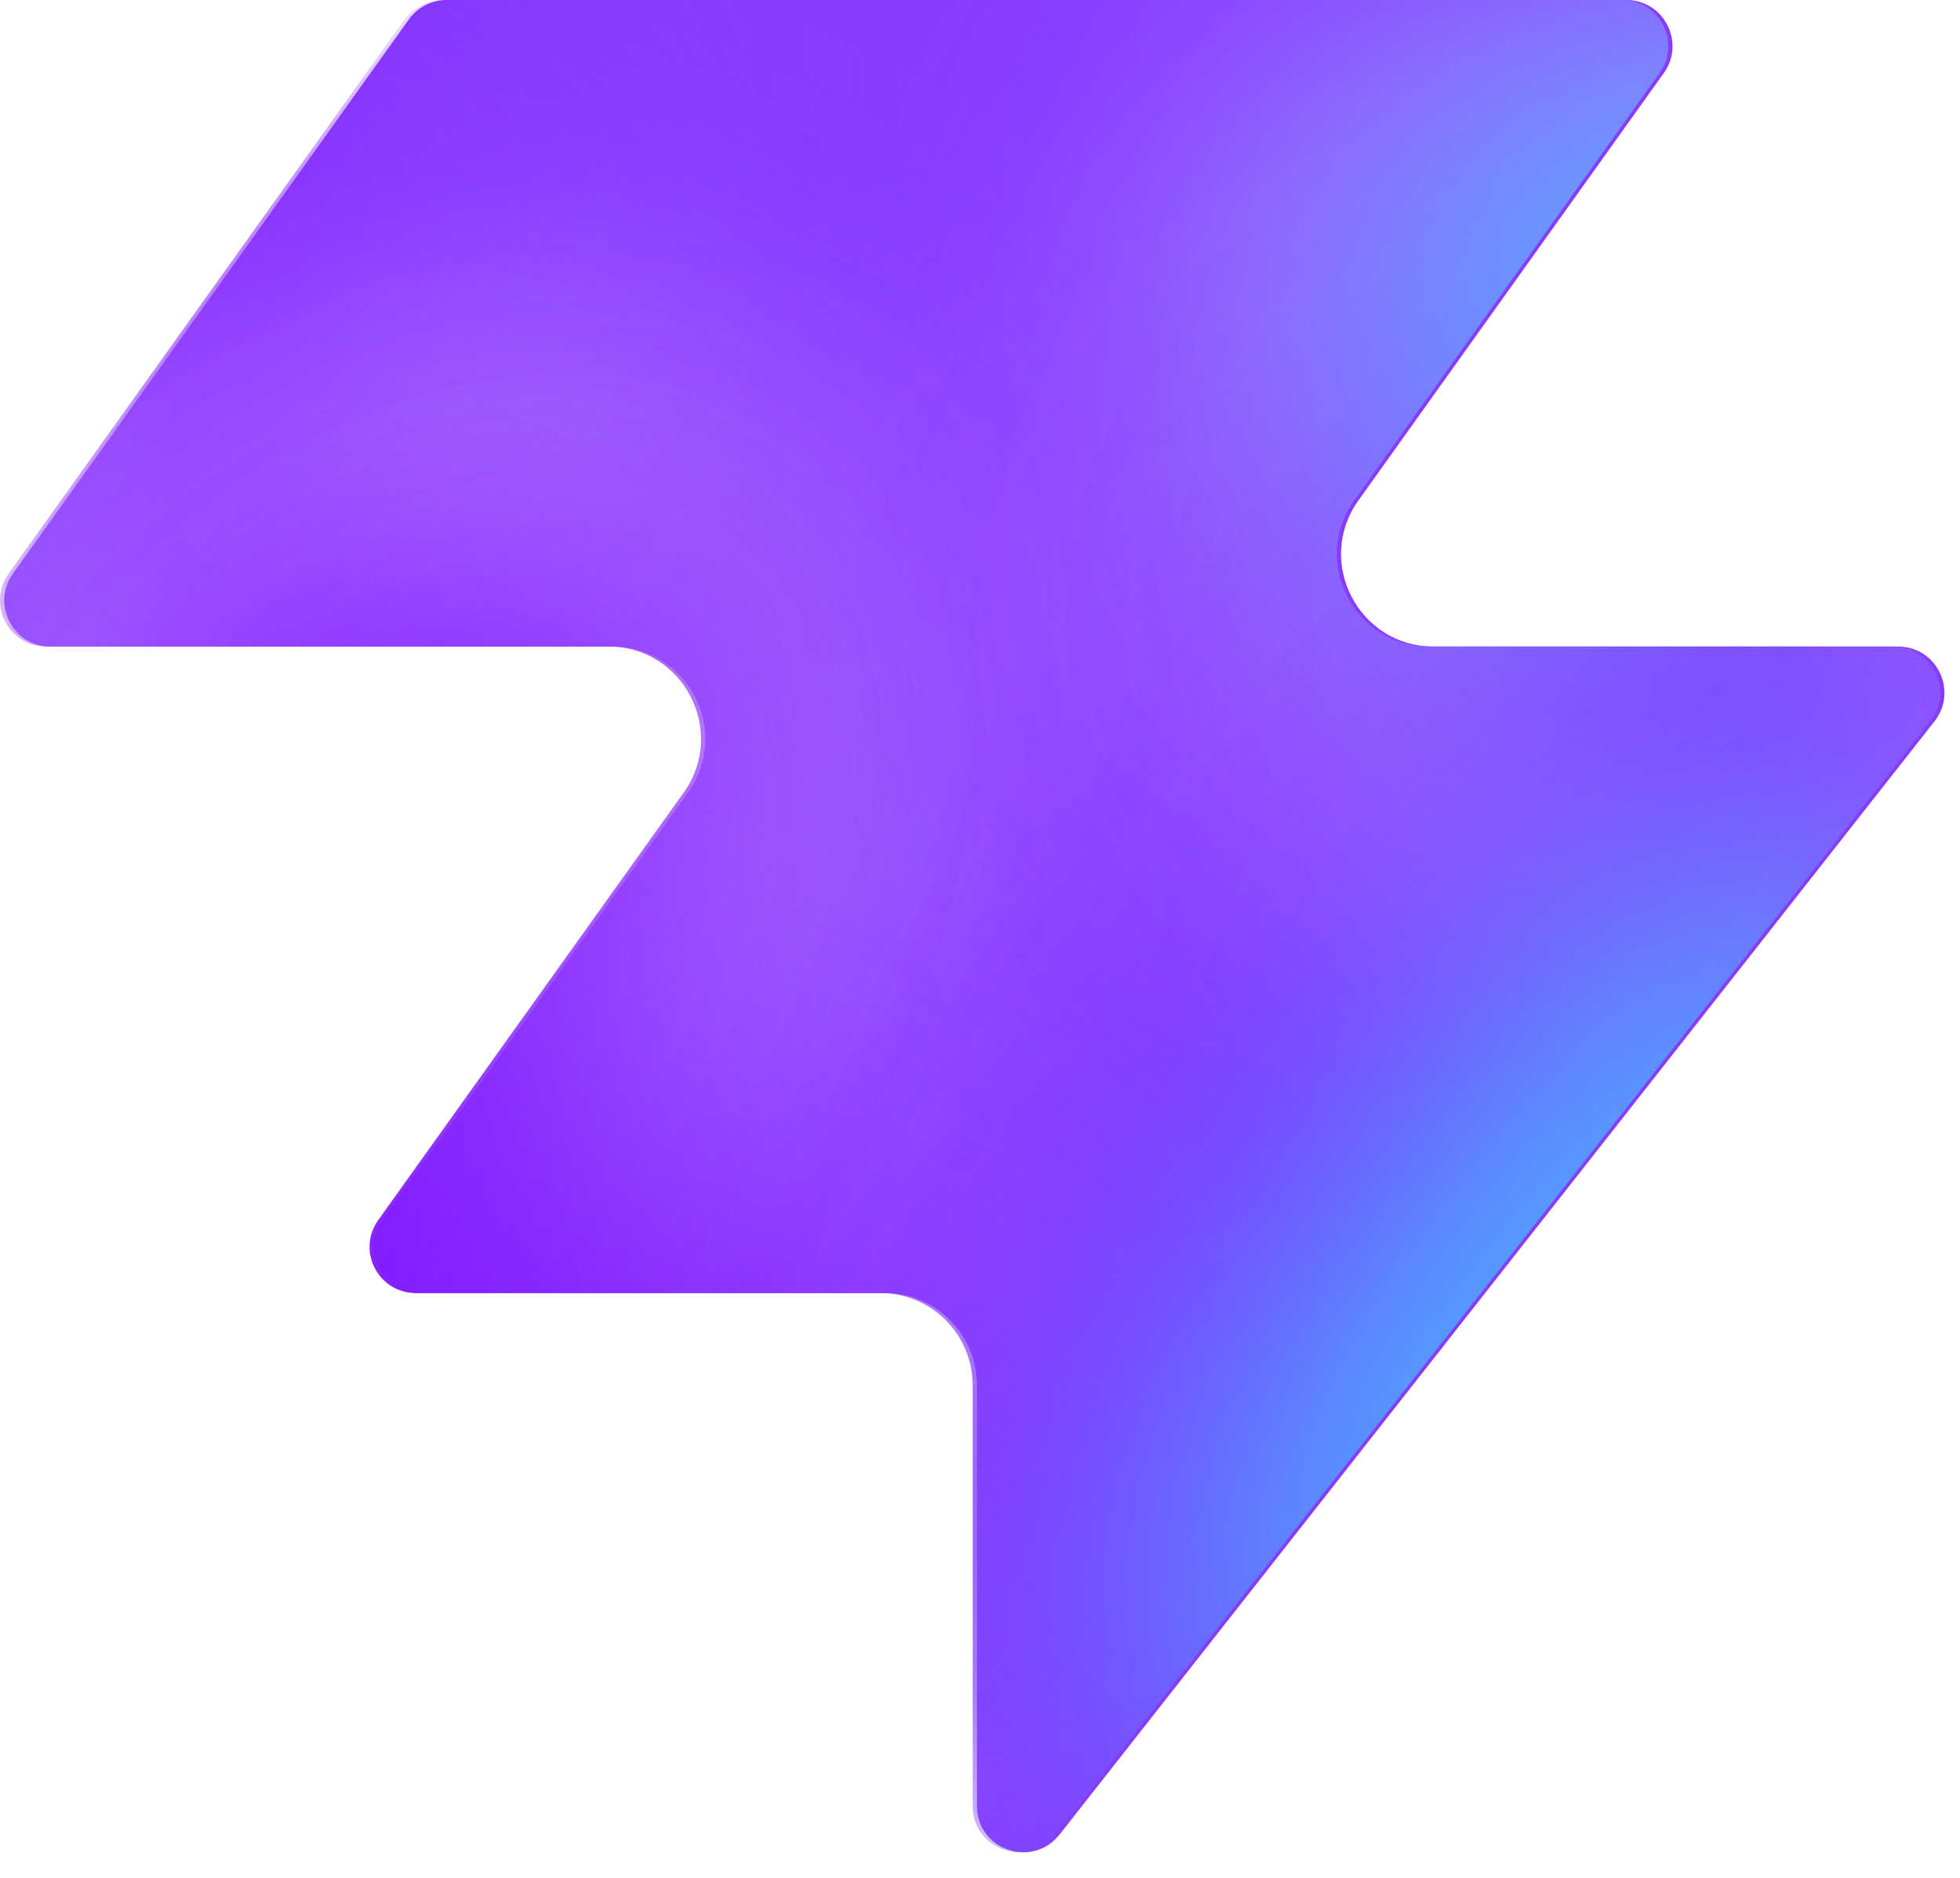
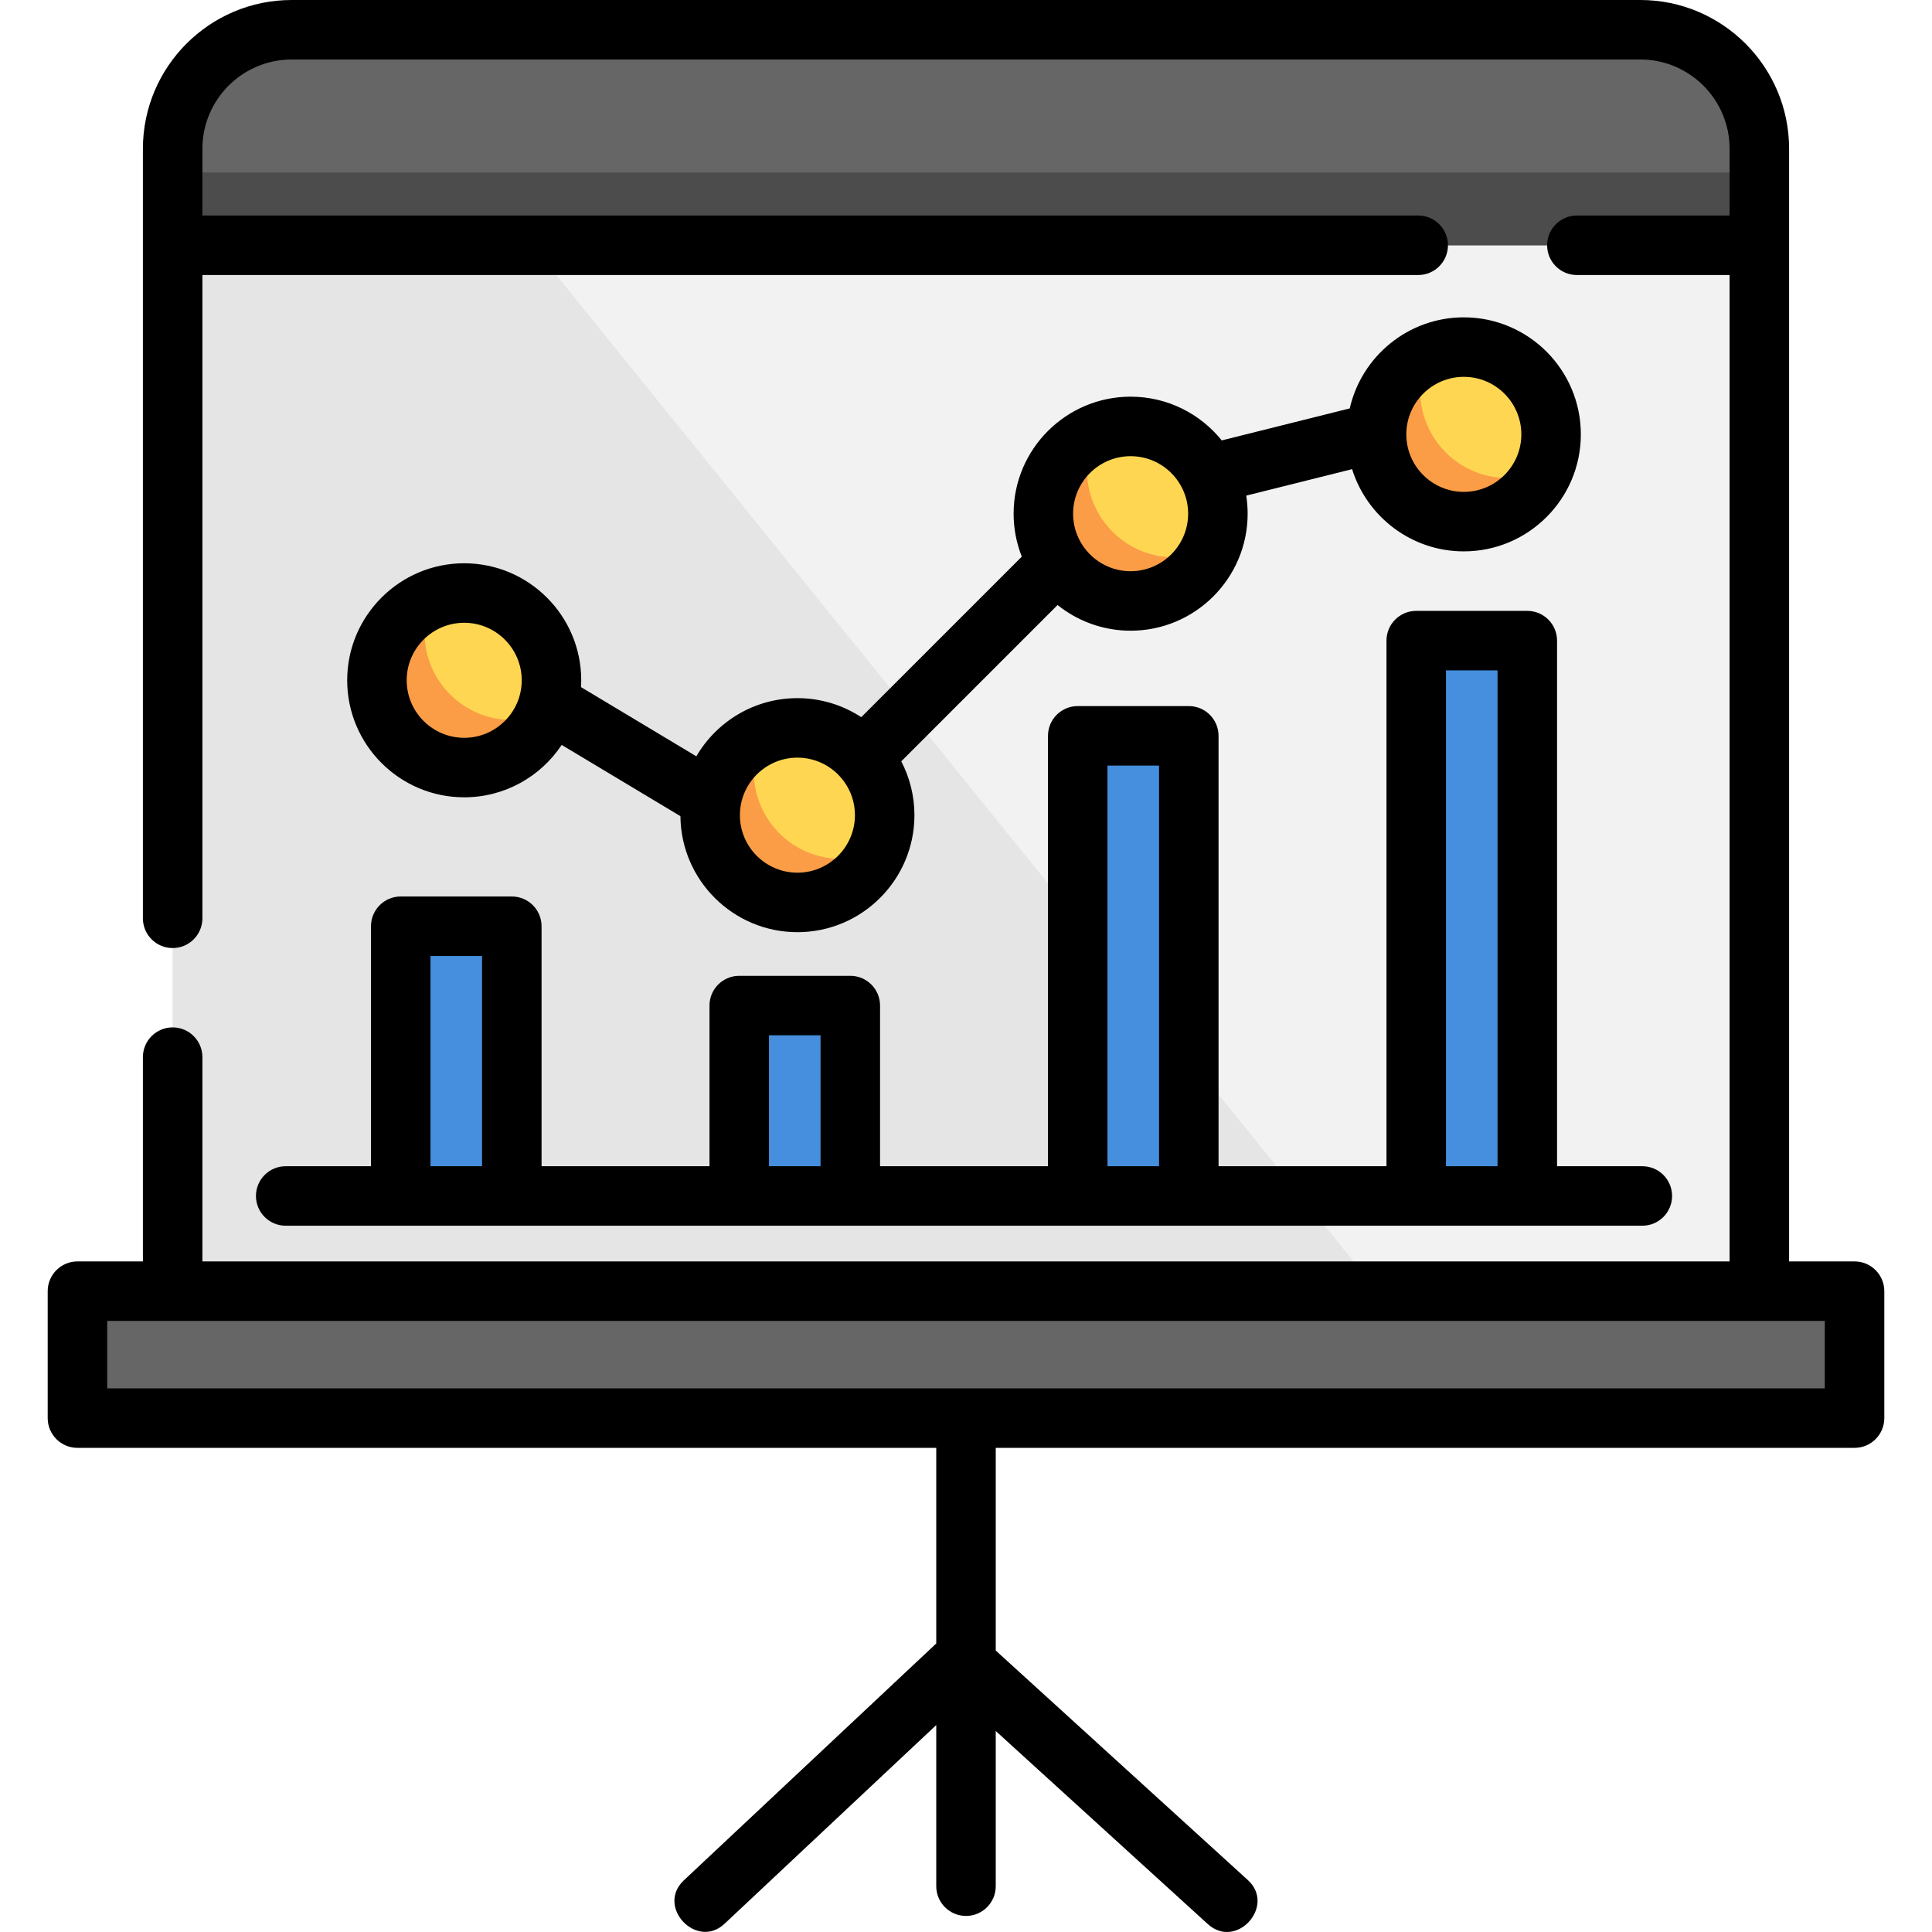
- <svg xmlns="http://www.w3.org/2000/svg" width="48" height="46" fill="none" viewBox="0 0 48 46">
-   <path fill="#863bff" d="M25.946 44.938c-.664.845-2.021.375-2.021-.698V33.937a2.26 2.26 0 0 0-2.262-2.262H10.287c-.92 0-1.456-1.04-.92-1.788l7.48-10.471c1.07-1.497 0-3.578-1.842-3.578H1.237c-.92 0-1.456-1.04-.92-1.788L10.013.474c.214-.297.556-.474.92-.474h28.894c.92 0 1.456 1.04.92 1.788l-7.48 10.471c-1.07 1.498 0 3.579 1.842 3.579h11.377c.943 0 1.473 1.088.89 1.83L25.947 44.94z" style="fill:#863bff;fill:color(display-p3 .525 .23 1);fill-opacity:1" />
-   <mask id="a" width="48" height="46" x="0" y="0" maskUnits="userSpaceOnUse" style="mask-type:alpha">
-     <path fill="#000" d="M25.842 44.938c-.664.844-2.021.375-2.021-.698V33.937a2.26 2.26 0 0 0-2.262-2.262H10.183c-.92 0-1.456-1.04-.92-1.788l7.48-10.471c1.07-1.498 0-3.579-1.842-3.579H1.133c-.92 0-1.456-1.04-.92-1.787L9.91.473c.214-.297.556-.474.92-.474h28.894c.92 0 1.456 1.04.92 1.788l-7.48 10.471c-1.07 1.498 0 3.578 1.842 3.578h11.377c.943 0 1.473 1.088.89 1.832L25.843 44.94z" style="fill:#000;fill-opacity:1" />
-   </mask>
-   <g mask="url(#a)">
-     <g filter="url(#b)">
-       <ellipse cx="5.508" cy="14.704" fill="#ede6ff" rx="5.508" ry="14.704" style="fill:#ede6ff;fill:color(display-p3 .927 .903 1);fill-opacity:1" transform="matrix(.00324 1 1 -.00324 -4.47 31.516)" />
-     </g>
-     <g filter="url(#c)">
-       <ellipse cx="10.399" cy="29.851" fill="#ede6ff" rx="10.399" ry="29.851" style="fill:#ede6ff;fill:color(display-p3 .927 .903 1);fill-opacity:1" transform="matrix(.00324 1 1 -.00324 -39.328 7.883)" />
-     </g>
-     <g filter="url(#d)">
-       <ellipse cx="5.508" cy="30.487" fill="#7e14ff" rx="5.508" ry="30.487" style="fill:#7e14ff;fill:color(display-p3 .492 .077 1);fill-opacity:1" transform="rotate(89.814 -25.913 -14.639)scale(1 -1)" />
-     </g>
-     <g filter="url(#e)">
-       <ellipse cx="5.508" cy="30.599" fill="#7e14ff" rx="5.508" ry="30.599" style="fill:#7e14ff;fill:color(display-p3 .492 .077 1);fill-opacity:1" transform="rotate(89.814 -32.644 -3.334)scale(1 -1)" />
-     </g>
-     <g filter="url(#f)">
-       <ellipse cx="5.508" cy="30.599" fill="#7e14ff" rx="5.508" ry="30.599" style="fill:#7e14ff;fill:color(display-p3 .492 .077 1);fill-opacity:1" transform="matrix(.00324 1 1 -.00324 -34.34 30.47)" />
-     </g>
-     <g filter="url(#g)">
-       <ellipse cx="14.072" cy="22.078" fill="#ede6ff" rx="14.072" ry="22.078" style="fill:#ede6ff;fill:color(display-p3 .927 .903 1);fill-opacity:1" transform="rotate(93.35 24.506 48.493)scale(-1 1)" />
-     </g>
-     <g filter="url(#h)">
-       <ellipse cx="3.47" cy="21.501" fill="#7e14ff" rx="3.47" ry="21.501" style="fill:#7e14ff;fill:color(display-p3 .492 .077 1);fill-opacity:1" transform="rotate(89.009 28.708 47.59)scale(-1 1)" />
-     </g>
-     <g filter="url(#i)">
-       <ellipse cx="3.47" cy="21.501" fill="#7e14ff" rx="3.47" ry="21.501" style="fill:#7e14ff;fill:color(display-p3 .492 .077 1);fill-opacity:1" transform="rotate(89.009 28.708 47.59)scale(-1 1)" />
-     </g>
-     <g filter="url(#j)">
-       <ellipse cx=".387" cy="8.972" fill="#7e14ff" rx="4.407" ry="29.108" style="fill:#7e14ff;fill:color(display-p3 .492 .077 1);fill-opacity:1" transform="rotate(39.51 .387 8.972)" />
-     </g>
-     <g filter="url(#k)">
-       <ellipse cx="47.523" cy="-6.092" fill="#7e14ff" rx="4.407" ry="29.108" style="fill:#7e14ff;fill:color(display-p3 .492 .077 1);fill-opacity:1" transform="rotate(37.892 47.523 -6.092)" />
-     </g>
-     <g filter="url(#l)">
-       <ellipse cx="41.412" cy="6.333" fill="#47bfff" rx="5.971" ry="9.665" style="fill:#47bfff;fill:color(display-p3 .28 .748 1);fill-opacity:1" transform="rotate(37.892 41.412 6.333)" />
-     </g>
-     <g filter="url(#m)">
-       <ellipse cx="-1.879" cy="38.332" fill="#7e14ff" rx="4.407" ry="29.108" style="fill:#7e14ff;fill:color(display-p3 .492 .077 1);fill-opacity:1" transform="rotate(37.892 -1.88 38.332)" />
-     </g>
-     <g filter="url(#n)">
-       <ellipse cx="-1.879" cy="38.332" fill="#7e14ff" rx="4.407" ry="29.108" style="fill:#7e14ff;fill:color(display-p3 .492 .077 1);fill-opacity:1" transform="rotate(37.892 -1.88 38.332)" />
-     </g>
-     <g filter="url(#o)">
-       <ellipse cx="35.651" cy="29.907" fill="#7e14ff" rx="4.407" ry="29.108" style="fill:#7e14ff;fill:color(display-p3 .492 .077 1);fill-opacity:1" transform="rotate(37.892 35.651 29.907)" />
-     </g>
-     <g filter="url(#p)">
-       <ellipse cx="38.418" cy="32.4" fill="#47bfff" rx="5.971" ry="15.297" style="fill:#47bfff;fill:color(display-p3 .28 .748 1);fill-opacity:1" transform="rotate(37.892 38.418 32.4)" />
-     </g>
+ <svg xmlns="http://www.w3.org/2000/svg" version="1.1" id="Layer_1" viewBox="0 0 512 512" xml:space="preserve">
+   <path style="fill:#F2F2F2;" d="M466.245,375.814H45.755V39.421c0-17.418,14.119-31.537,31.537-31.537h357.417  c17.418,0,31.537,14.119,31.537,31.537V375.814z" />
+   <path style="fill:#E5E5E5;" d="M94.888,7.884H77.291c-17.418,0-31.537,14.119-31.537,31.537v336.393h346.49L94.888,7.884z" />
+   <path style="fill:#666666;" d="M466.245,39.421c0-17.418-14.119-31.537-31.537-31.537H77.291c-17.418,0-31.537,14.119-31.537,31.537  v25.58h420.491V39.421z" />
+   <rect x="45.755" y="45.728" style="fill:#4C4C4C;" width="420.491" height="19.272" />
+   <circle style="fill:#FFD652;" cx="211.328" cy="216.027" r="23.127" />
+   <path style="fill:#FB9D46;" d="M222.886,227.591c-12.772,0-23.127-10.355-23.127-23.127c0-3.393,0.737-6.611,2.049-9.515  c-8.025,3.629-13.612,11.698-13.612,21.078c0,12.772,10.355,23.127,23.127,23.127c9.38,0,17.449-5.587,21.078-13.612  C229.497,226.854,226.279,227.591,222.886,227.591z" />
+   <circle style="fill:#FFD652;" cx="299.621" cy="136.134" r="23.127" />
+   <path style="fill:#FB9D46;" d="M311.189,147.697c-12.772,0-23.127-10.355-23.127-23.127c0-3.393,0.737-6.611,2.049-9.515  c-8.025,3.629-13.612,11.698-13.612,21.078c0,12.772,10.355,23.127,23.127,23.127c9.38,0,17.449-5.587,21.078-13.612  C317.8,146.96,314.582,147.697,311.189,147.697z" />
+   <circle style="fill:#FFD652;" cx="387.924" cy="115.109" r="23.127" />
+   <path style="fill:#FB9D46;" d="M399.492,126.673c-12.772,0-23.127-10.355-23.127-23.127c0-3.393,0.737-6.611,2.049-9.515  c-8.025,3.629-13.612,11.698-13.612,21.078c0,12.772,10.355,23.127,23.127,23.127c9.38,0,17.449-5.587,21.078-13.612  C406.104,125.936,402.885,126.673,399.492,126.673z" />
+   <circle style="fill:#FFD652;" cx="123.025" cy="180.285" r="23.127" />
+   <path style="fill:#FB9D46;" d="M135.634,190.798c-12.772,0-23.127-10.355-23.127-23.127c0-3.11,0.618-6.073,1.73-8.782  c-8.416,3.459-14.345,11.733-14.345,21.397c0,12.772,10.355,23.127,23.127,23.127c9.663,0,17.938-5.929,21.397-14.345  C141.707,190.18,138.744,190.798,135.634,190.798z" />
+   <g>
+     <rect x="106.205" y="245.461" style="fill:#458FDE;" width="29.434" height="71.483" />
+     <rect x="285.608" y="195.003" style="fill:#458FDE;" width="29.434" height="121.942" />
+     <rect x="375.309" y="169.773" style="fill:#458FDE;" width="29.434" height="147.172" />
+     <rect x="195.907" y="266.486" style="fill:#458FDE;" width="29.434" height="50.459" />
  </g>
-   <defs>
-     <filter id="b" width="60.045" height="41.654" x="-19.77" y="16.149" color-interpolation-filters="sRGB" filterUnits="userSpaceOnUse">
-       <feFlood flood-opacity="0" result="BackgroundImageFix" />
-       <feBlend in="SourceGraphic" in2="BackgroundImageFix" result="shape" />
-       <feGaussianBlur result="effect1_foregroundBlur_2002_17158" stdDeviation="7.659" />
-     </filter>
-     <filter id="c" width="90.34" height="51.437" x="-54.613" y="-7.533" color-interpolation-filters="sRGB" filterUnits="userSpaceOnUse">
-       <feFlood flood-opacity="0" result="BackgroundImageFix" />
-       <feBlend in="SourceGraphic" in2="BackgroundImageFix" result="shape" />
-       <feGaussianBlur result="effect1_foregroundBlur_2002_17158" stdDeviation="7.659" />
-     </filter>
-     <filter id="d" width="79.355" height="29.4" x="-49.64" y="2.03" color-interpolation-filters="sRGB" filterUnits="userSpaceOnUse">
-       <feFlood flood-opacity="0" result="BackgroundImageFix" />
-       <feBlend in="SourceGraphic" in2="BackgroundImageFix" result="shape" />
-       <feGaussianBlur result="effect1_foregroundBlur_2002_17158" stdDeviation="4.596" />
-     </filter>
-     <filter id="e" width="79.579" height="29.4" x="-45.045" y="20.029" color-interpolation-filters="sRGB" filterUnits="userSpaceOnUse">
-       <feFlood flood-opacity="0" result="BackgroundImageFix" />
-       <feBlend in="SourceGraphic" in2="BackgroundImageFix" result="shape" />
-       <feGaussianBlur result="effect1_foregroundBlur_2002_17158" stdDeviation="4.596" />
-     </filter>
-     <filter id="f" width="79.579" height="29.4" x="-43.513" y="21.178" color-interpolation-filters="sRGB" filterUnits="userSpaceOnUse">
-       <feFlood flood-opacity="0" result="BackgroundImageFix" />
-       <feBlend in="SourceGraphic" in2="BackgroundImageFix" result="shape" />
-       <feGaussianBlur result="effect1_foregroundBlur_2002_17158" stdDeviation="4.596" />
-     </filter>
-     <filter id="g" width="74.749" height="58.852" x="15.756" y="-17.901" color-interpolation-filters="sRGB" filterUnits="userSpaceOnUse">
-       <feFlood flood-opacity="0" result="BackgroundImageFix" />
-       <feBlend in="SourceGraphic" in2="BackgroundImageFix" result="shape" />
-       <feGaussianBlur result="effect1_foregroundBlur_2002_17158" stdDeviation="7.659" />
-     </filter>
-     <filter id="h" width="61.377" height="25.362" x="23.548" y="2.284" color-interpolation-filters="sRGB" filterUnits="userSpaceOnUse">
-       <feFlood flood-opacity="0" result="BackgroundImageFix" />
-       <feBlend in="SourceGraphic" in2="BackgroundImageFix" result="shape" />
-       <feGaussianBlur result="effect1_foregroundBlur_2002_17158" stdDeviation="4.596" />
-     </filter>
-     <filter id="i" width="61.377" height="25.362" x="23.548" y="2.284" color-interpolation-filters="sRGB" filterUnits="userSpaceOnUse">
-       <feFlood flood-opacity="0" result="BackgroundImageFix" />
-       <feBlend in="SourceGraphic" in2="BackgroundImageFix" result="shape" />
-       <feGaussianBlur result="effect1_foregroundBlur_2002_17158" stdDeviation="4.596" />
-     </filter>
-     <filter id="j" width="56.045" height="63.649" x="-27.636" y="-22.853" color-interpolation-filters="sRGB" filterUnits="userSpaceOnUse">
-       <feFlood flood-opacity="0" result="BackgroundImageFix" />
-       <feBlend in="SourceGraphic" in2="BackgroundImageFix" result="shape" />
-       <feGaussianBlur result="effect1_foregroundBlur_2002_17158" stdDeviation="4.596" />
-     </filter>
-     <filter id="k" width="54.814" height="64.646" x="20.116" y="-38.415" color-interpolation-filters="sRGB" filterUnits="userSpaceOnUse">
-       <feFlood flood-opacity="0" result="BackgroundImageFix" />
-       <feBlend in="SourceGraphic" in2="BackgroundImageFix" result="shape" />
-       <feGaussianBlur result="effect1_foregroundBlur_2002_17158" stdDeviation="4.596" />
-     </filter>
-     <filter id="l" width="33.541" height="35.313" x="24.641" y="-11.323" color-interpolation-filters="sRGB" filterUnits="userSpaceOnUse">
-       <feFlood flood-opacity="0" result="BackgroundImageFix" />
-       <feBlend in="SourceGraphic" in2="BackgroundImageFix" result="shape" />
-       <feGaussianBlur result="effect1_foregroundBlur_2002_17158" stdDeviation="4.596" />
-     </filter>
-     <filter id="m" width="54.814" height="64.646" x="-29.286" y="6.009" color-interpolation-filters="sRGB" filterUnits="userSpaceOnUse">
-       <feFlood flood-opacity="0" result="BackgroundImageFix" />
-       <feBlend in="SourceGraphic" in2="BackgroundImageFix" result="shape" />
-       <feGaussianBlur result="effect1_foregroundBlur_2002_17158" stdDeviation="4.596" />
-     </filter>
-     <filter id="n" width="54.814" height="64.646" x="-29.286" y="6.009" color-interpolation-filters="sRGB" filterUnits="userSpaceOnUse">
-       <feFlood flood-opacity="0" result="BackgroundImageFix" />
-       <feBlend in="SourceGraphic" in2="BackgroundImageFix" result="shape" />
-       <feGaussianBlur result="effect1_foregroundBlur_2002_17158" stdDeviation="4.596" />
-     </filter>
-     <filter id="o" width="54.814" height="64.646" x="8.244" y="-2.416" color-interpolation-filters="sRGB" filterUnits="userSpaceOnUse">
-       <feFlood flood-opacity="0" result="BackgroundImageFix" />
-       <feBlend in="SourceGraphic" in2="BackgroundImageFix" result="shape" />
-       <feGaussianBlur result="effect1_foregroundBlur_2002_17158" stdDeviation="4.596" />
-     </filter>
-     <filter id="p" width="39.409" height="43.623" x="18.713" y="10.588" color-interpolation-filters="sRGB" filterUnits="userSpaceOnUse">
-       <feFlood flood-opacity="0" result="BackgroundImageFix" />
-       <feBlend in="SourceGraphic" in2="BackgroundImageFix" result="shape" />
-       <feGaussianBlur result="effect1_foregroundBlur_2002_17158" stdDeviation="4.596" />
-     </filter>
-   </defs>
+   <rect x="20.525" y="342.174" style="fill:#666666;" width="470.95" height="33.639" />
+   <path d="M123.02,149.274c-17.1,0-31.011,13.911-31.011,31.011s13.911,31.011,31.011,31.011c10.772,0,20.275-5.523,25.836-13.884  l31.463,18.878c0.143,16.978,13.993,30.748,31.005,30.748c17.1,0,31.011-13.911,31.011-31.011c0-5.143-1.266-9.993-3.491-14.267  l41.425-41.425c5.31,4.255,12.04,6.81,19.358,6.81c17.1,0,31.011-13.911,31.011-31.011c0-1.628-0.128-3.227-0.371-4.789  l28.052-7.013c3.935,12.609,15.72,21.788,29.61,21.788c17.1,0,31.011-13.911,31.011-31.011s-13.912-31.011-31.011-31.011  c-14.736,0-27.095,10.335-30.233,24.135l-33.918,8.479c-5.689-7.061-14.4-11.59-24.152-11.59c-17.1,0-31.011,13.911-31.011,31.011  c0,4.017,0.776,7.854,2.173,11.381l-42.544,42.544c-4.869-3.184-10.68-5.043-16.921-5.043c-11.416,0-21.404,6.205-26.787,15.415  l-30.561-18.337c0.035-0.599,0.057-1.202,0.057-1.809C154.031,163.185,140.119,149.274,123.02,149.274z M387.929,99.867  c8.405,0,15.243,6.838,15.243,15.243s-6.838,15.243-15.243,15.243c-8.405,0-15.243-6.838-15.243-15.243  S379.524,99.867,387.929,99.867z M299.626,120.891c8.405,0,15.243,6.838,15.243,15.243s-6.838,15.243-15.243,15.243  c-8.405,0-15.243-6.838-15.243-15.243S291.221,120.891,299.626,120.891z M211.323,200.784c8.405,0,15.243,6.838,15.243,15.243  s-6.838,15.243-15.243,15.243s-15.243-6.838-15.243-15.243S202.918,200.784,211.323,200.784z M123.02,195.528  c-8.405,0-15.243-6.838-15.243-15.243c0-8.405,6.838-15.243,15.243-15.243s15.243,6.838,15.243,15.243  C138.263,188.69,131.424,195.528,123.02,195.528z" />
+   <path d="M67.83,316.945c0,4.355,3.529,7.884,7.884,7.884h359.52c4.355,0,7.884-3.529,7.884-7.884c0-4.355-3.529-7.884-7.884-7.884  h-22.601V169.773c0-4.355-3.529-7.884-7.884-7.884h-29.434c-4.355,0-7.884,3.529-7.884,7.884v139.288h-44.502V195.003  c0-4.355-3.529-7.884-7.884-7.884H285.61c-4.355,0-7.884,3.529-7.884,7.884v114.058h-44.503v-42.575  c0-4.355-3.529-7.884-7.884-7.884h-29.434c-4.355,0-7.884,3.529-7.884,7.884v42.575h-44.502v-63.599  c0-4.355-3.529-7.884-7.884-7.884H106.2c-4.355,0-7.884,3.529-7.884,7.884v63.599H75.715C71.359,309.061,67.83,312.59,67.83,316.945  z M383.198,177.657h13.666v131.403h-13.666V177.657z M293.494,202.887h13.666v106.174h-13.666V202.887z M203.789,274.37h13.666  v34.69h-13.666V274.37z M114.084,253.346h13.666v55.715h-13.666V253.346z" />
+   <path d="M491.475,334.29h-17.345V39.421C474.129,17.684,456.446,0,434.708,0H77.291C55.554,0,37.87,17.684,37.87,39.421v203.938  c0,4.355,3.529,7.884,7.884,7.884s7.884-3.529,7.884-7.884V72.885H375.84c4.355,0,7.884-3.529,7.884-7.884s-3.529-7.884-7.884-7.884  H53.639V39.421c0-13.042,10.611-23.653,23.653-23.653h357.417c13.042,0,23.653,10.611,23.653,23.653v17.695h-40.472  c-4.355,0-7.884,3.529-7.884,7.884s3.529,7.884,7.884,7.884h40.472V334.29H53.639v-54.138c0-4.355-3.529-7.884-7.884-7.884  s-7.884,3.529-7.884,7.884v54.138H20.525c-4.355,0-7.884,3.529-7.884,7.884v33.639c0,4.355,3.529,7.884,7.884,7.884h227.591v51.84  l-66.893,62.776c-7.429,6.976,3.383,18.447,10.792,11.498l56.101-52.649v42.695c0,4.355,3.529,7.884,7.884,7.884  s7.884-3.529,7.884-7.884v-41.123l56.189,51.158c7.595,6.914,18.118-4.829,10.615-11.66l-66.804-60.822v-53.713h227.591  c4.355,0,7.884-3.529,7.884-7.884v-33.639C499.359,337.819,495.829,334.29,491.475,334.29z M483.591,367.929H28.409v-17.871h455.181  V367.929z" />
</svg>
